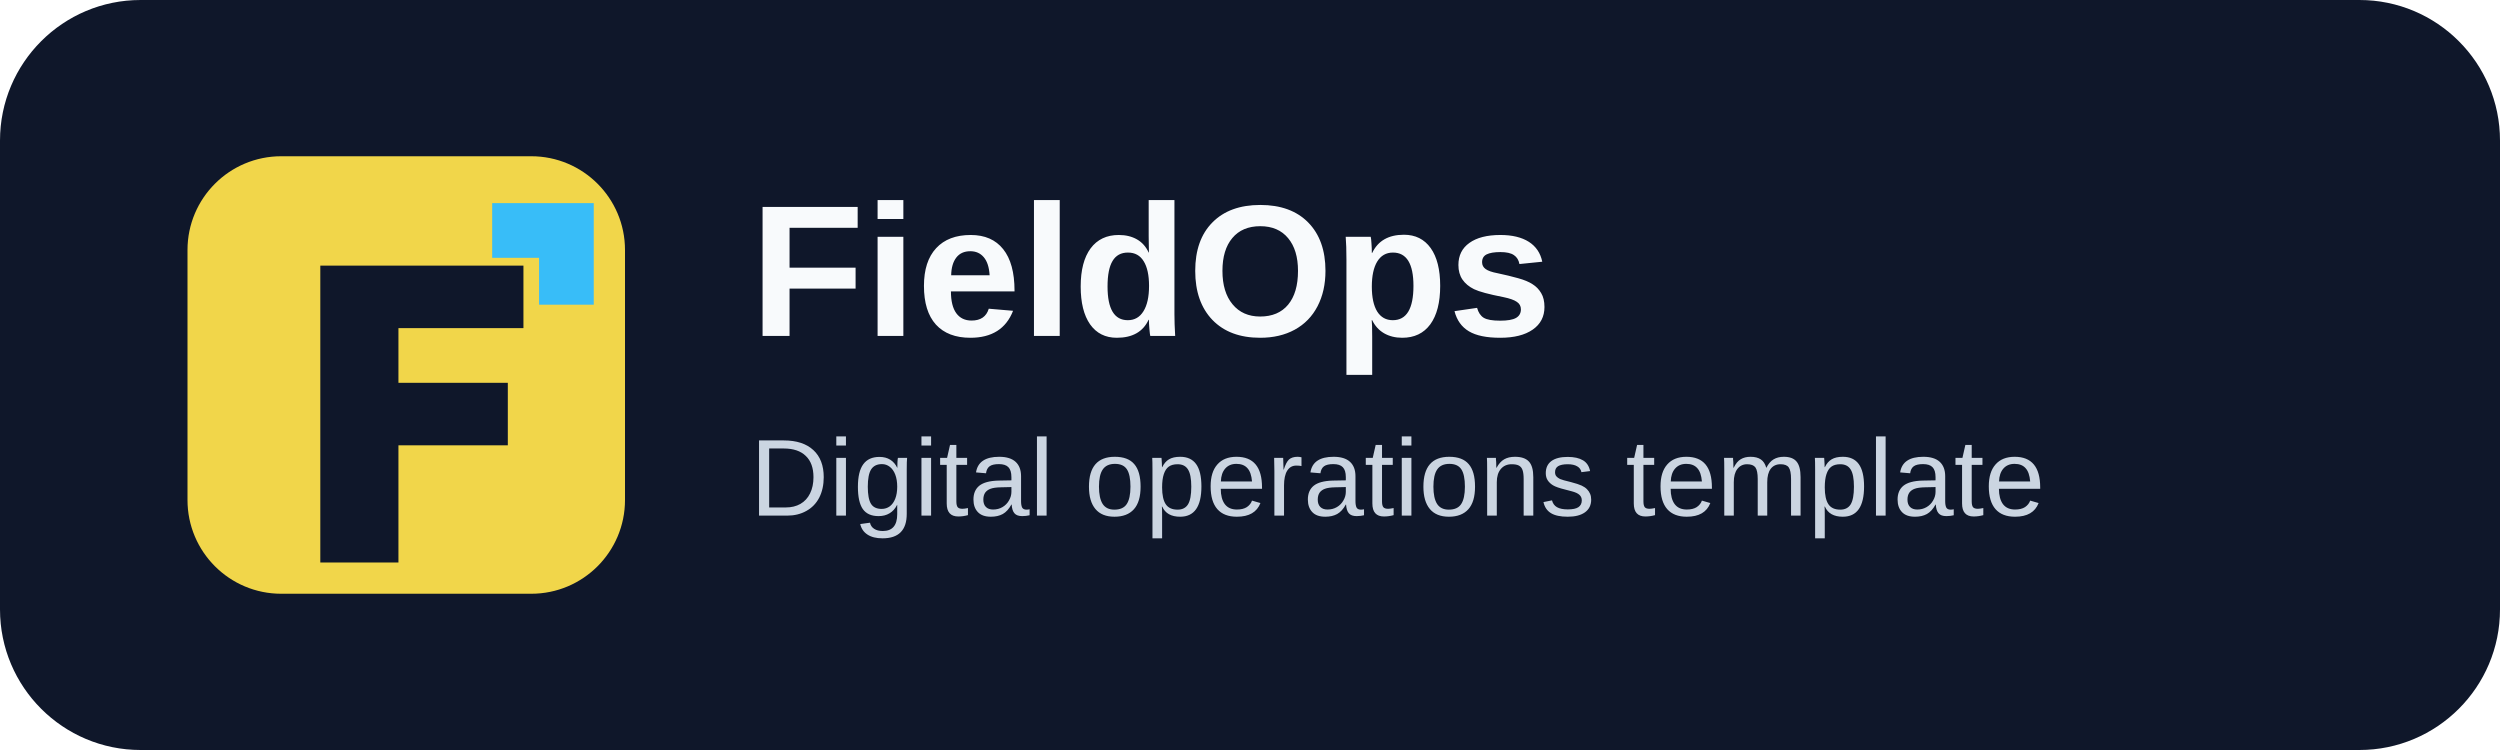
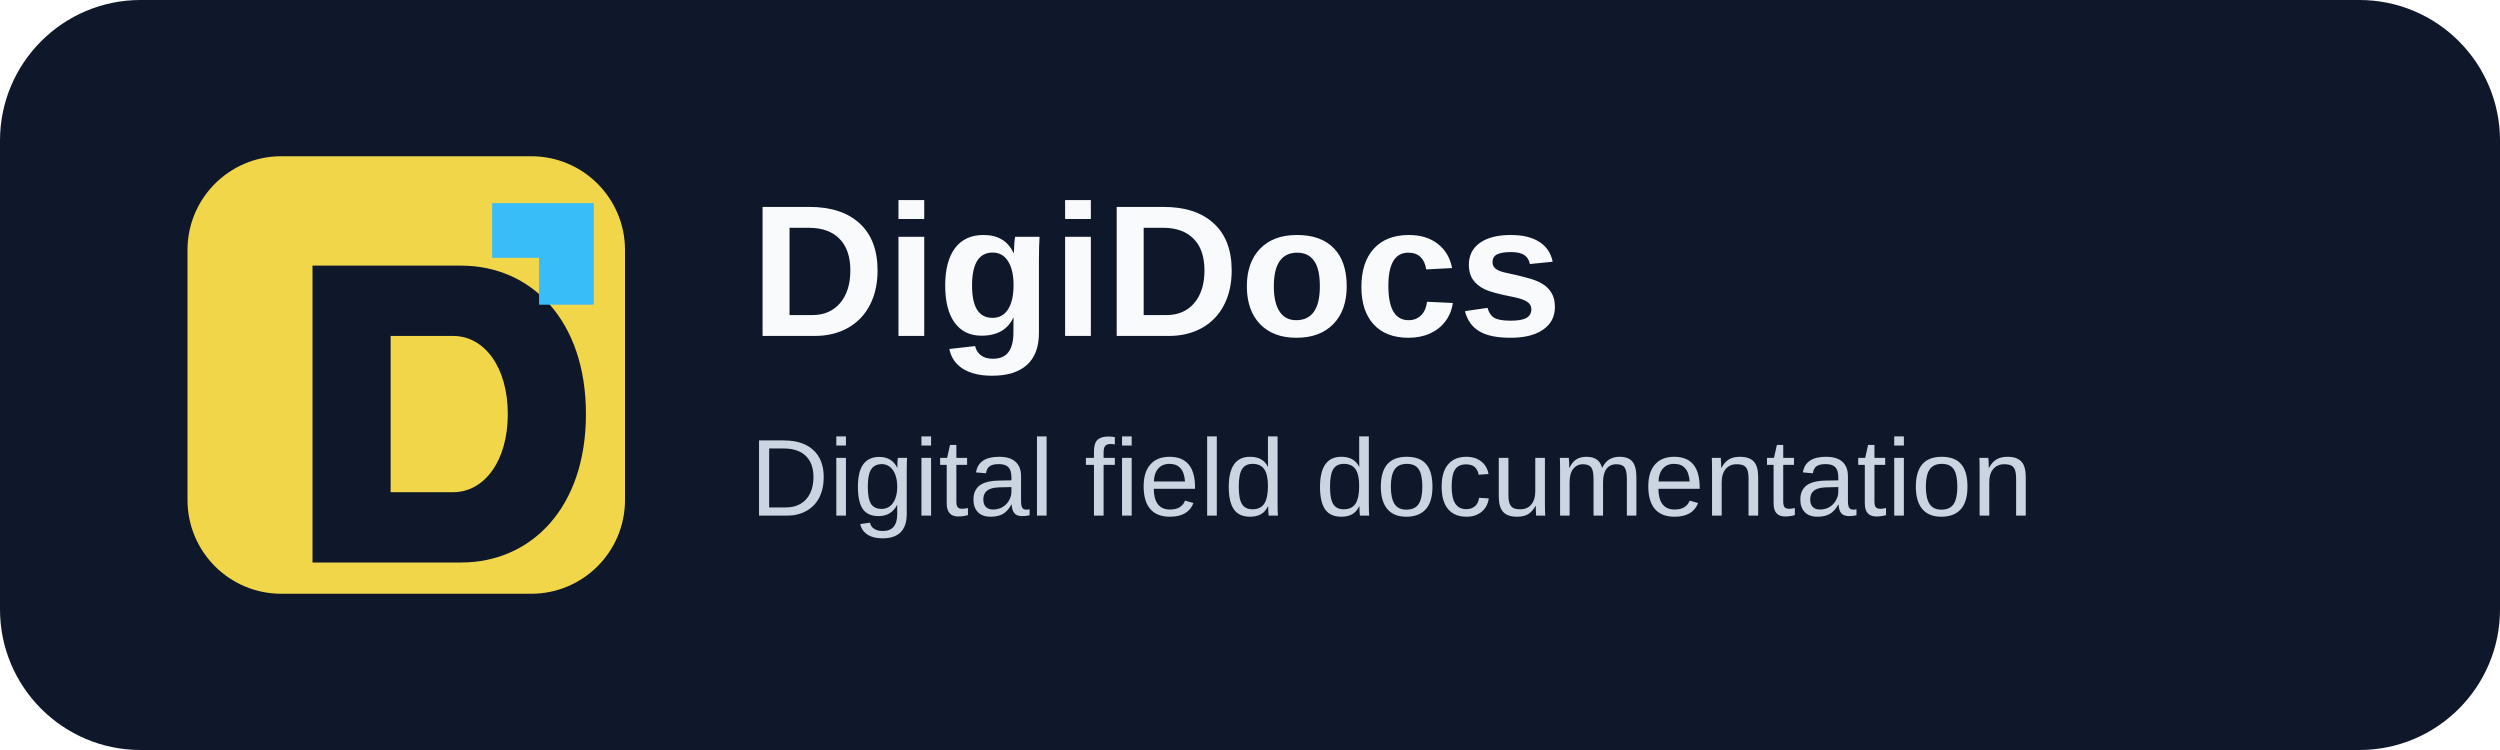
- <svg xmlns="http://www.w3.org/2000/svg" viewBox="0 0 320 96" role="img" aria-label="FieldOps Template logo">
+ <svg xmlns="http://www.w3.org/2000/svg" viewBox="0 0 320 96" role="img" aria-label="DigiDocs logo">
  <rect width="320" height="96" rx="18" fill="#0f172a" />
  <g transform="translate(24 20)">
    <rect width="56" height="56" rx="12" fill="#F1D64A" />
-     <path d="M17 14h26v8H27v7h14v8H27v15H17V14Z" fill="#0f172a" />
+     <path d="M16 14h19c9 0 16 7 16 19s-7 19-16 19H16V14Zm10 9v20h8c4 0 7-4 7-10s-3-10-7-10h-8Z" fill="#0f172a" />
    <path d="M39 6h13v13h-7v-6h-6V6Z" fill="#38bdf8" />
  </g>
-   <text x="96" y="43" fill="#f8fafc" font-family="Arial, sans-serif" font-size="24" font-weight="700">FieldOps</text>
-   <text x="96" y="66" fill="#cbd5e1" font-family="Arial, sans-serif" font-size="14">Digital operations template</text>
+   <text x="96" y="43" fill="#f8fafc" font-family="Arial, sans-serif" font-size="24" font-weight="700">DigiDocs</text>
+   <text x="96" y="66" fill="#cbd5e1" font-family="Arial, sans-serif" font-size="14">Digital field documentation</text>
</svg>
